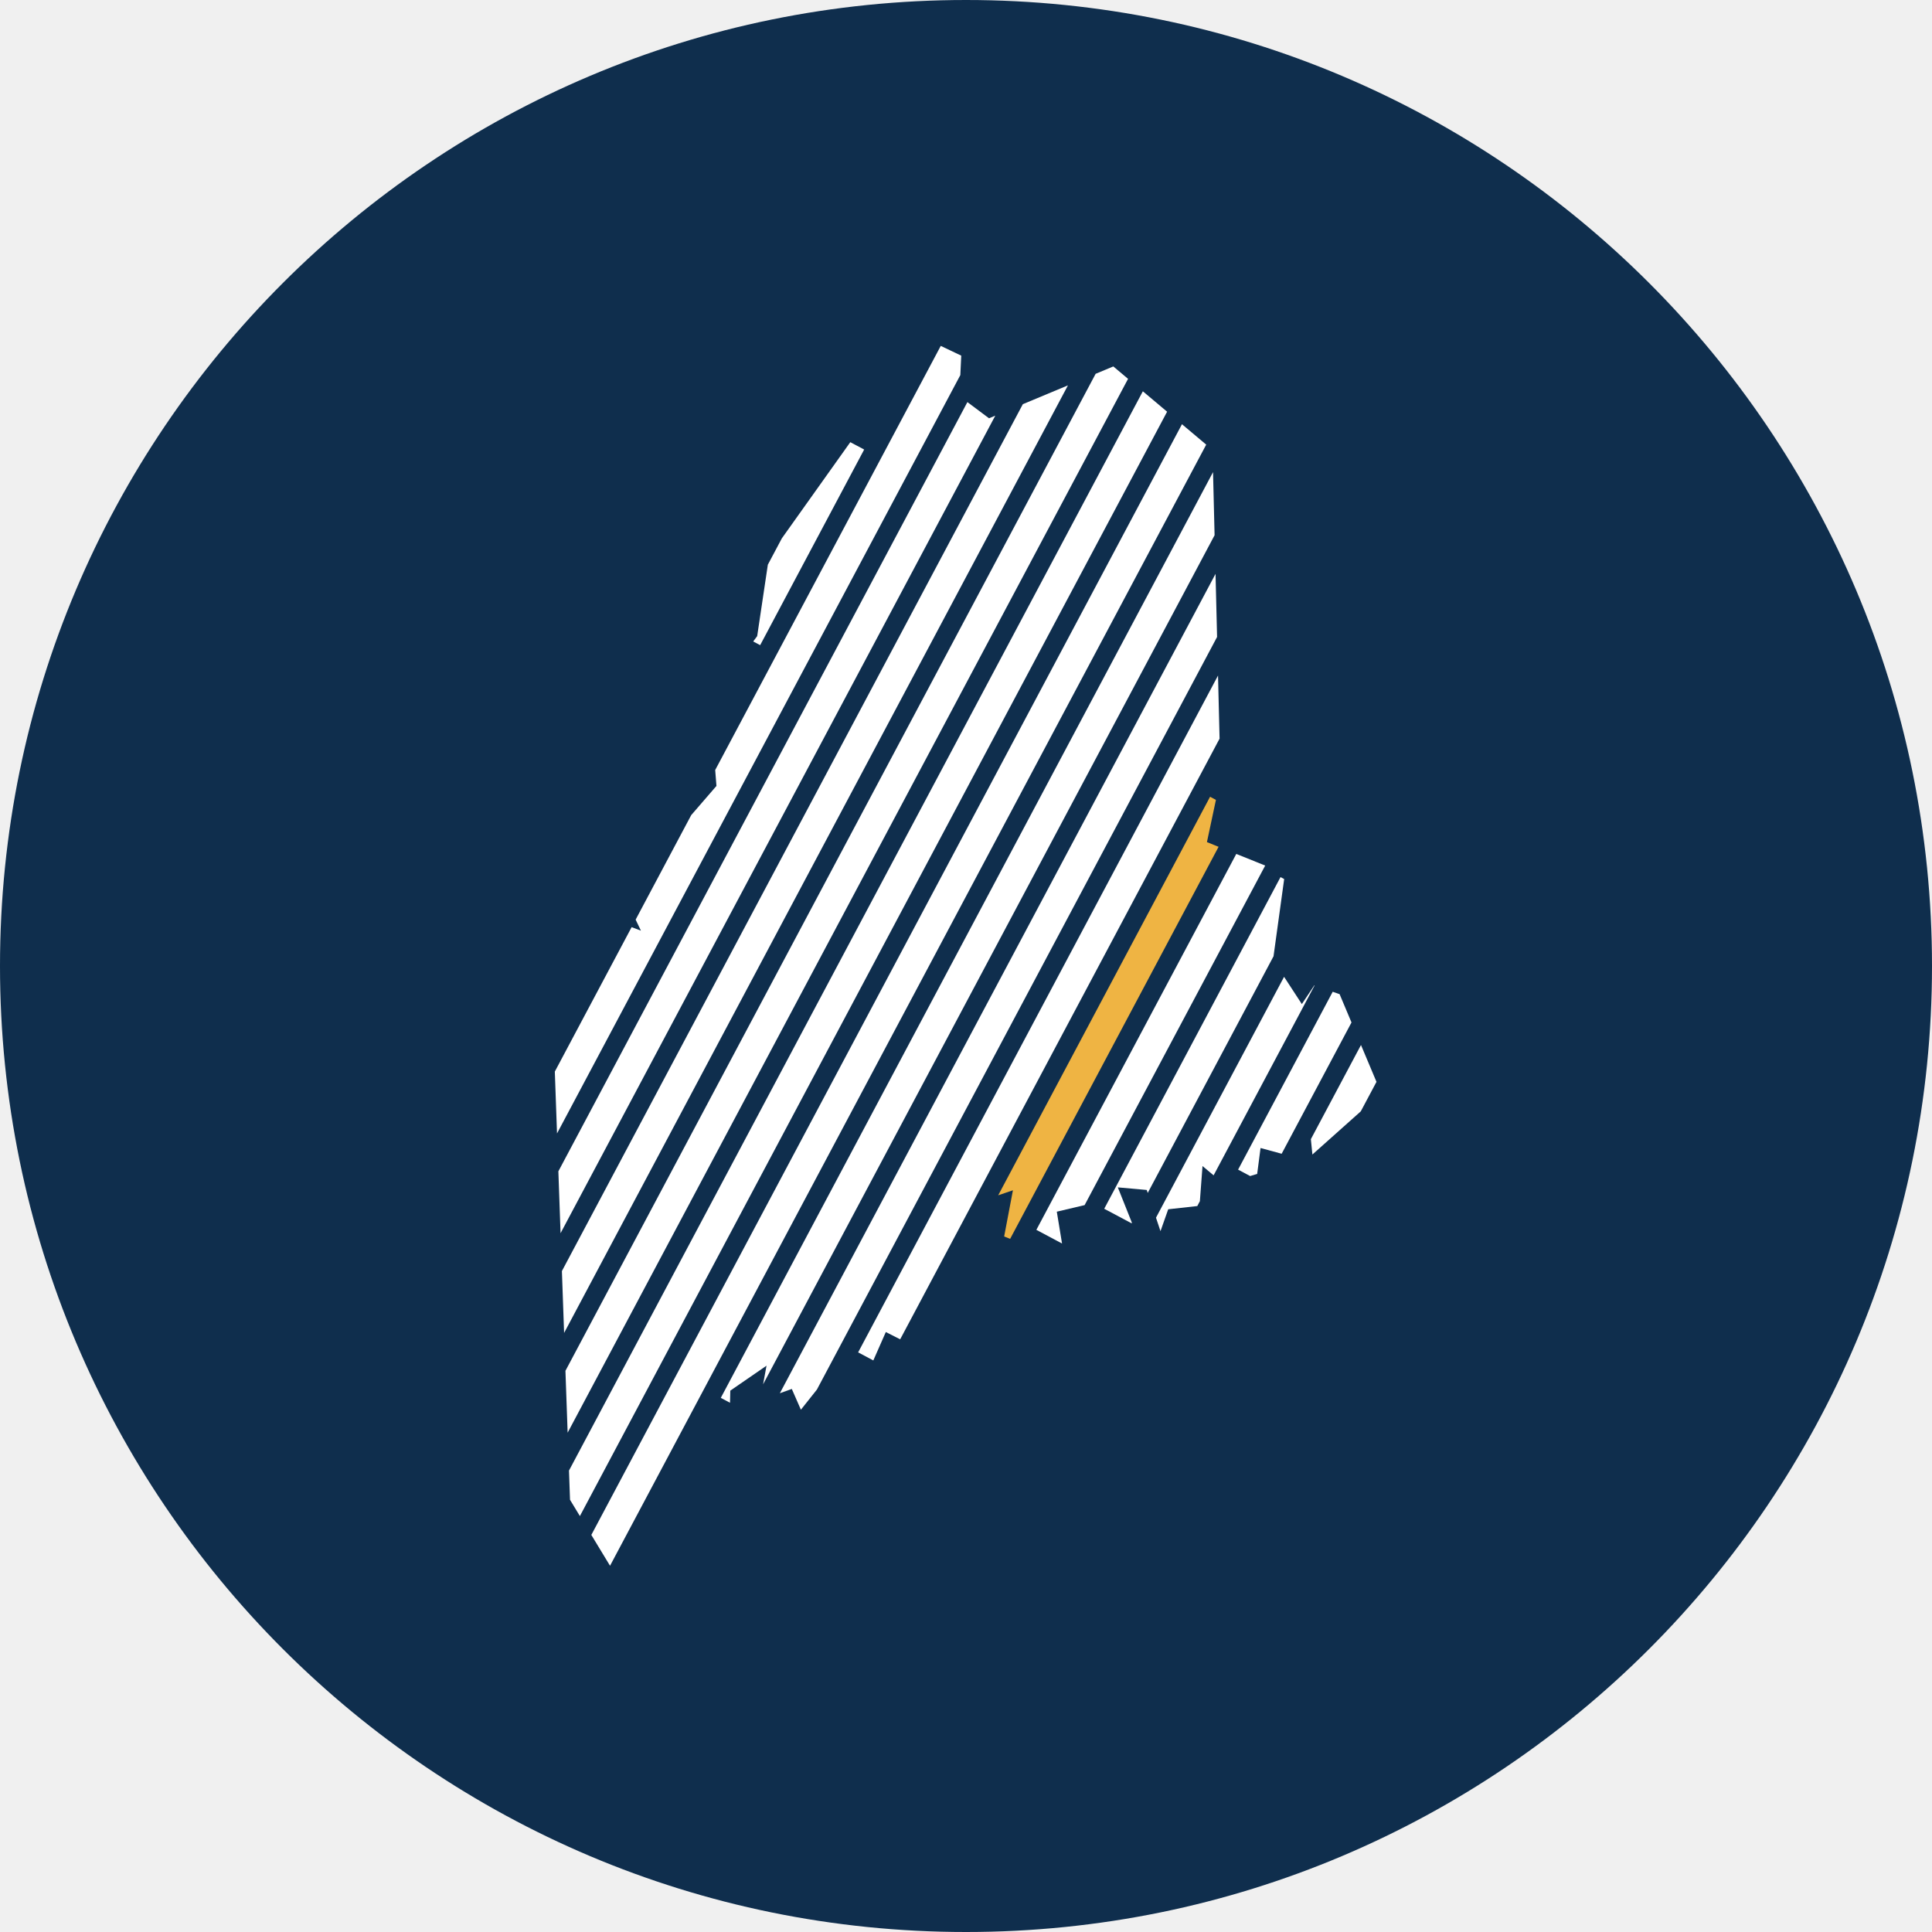
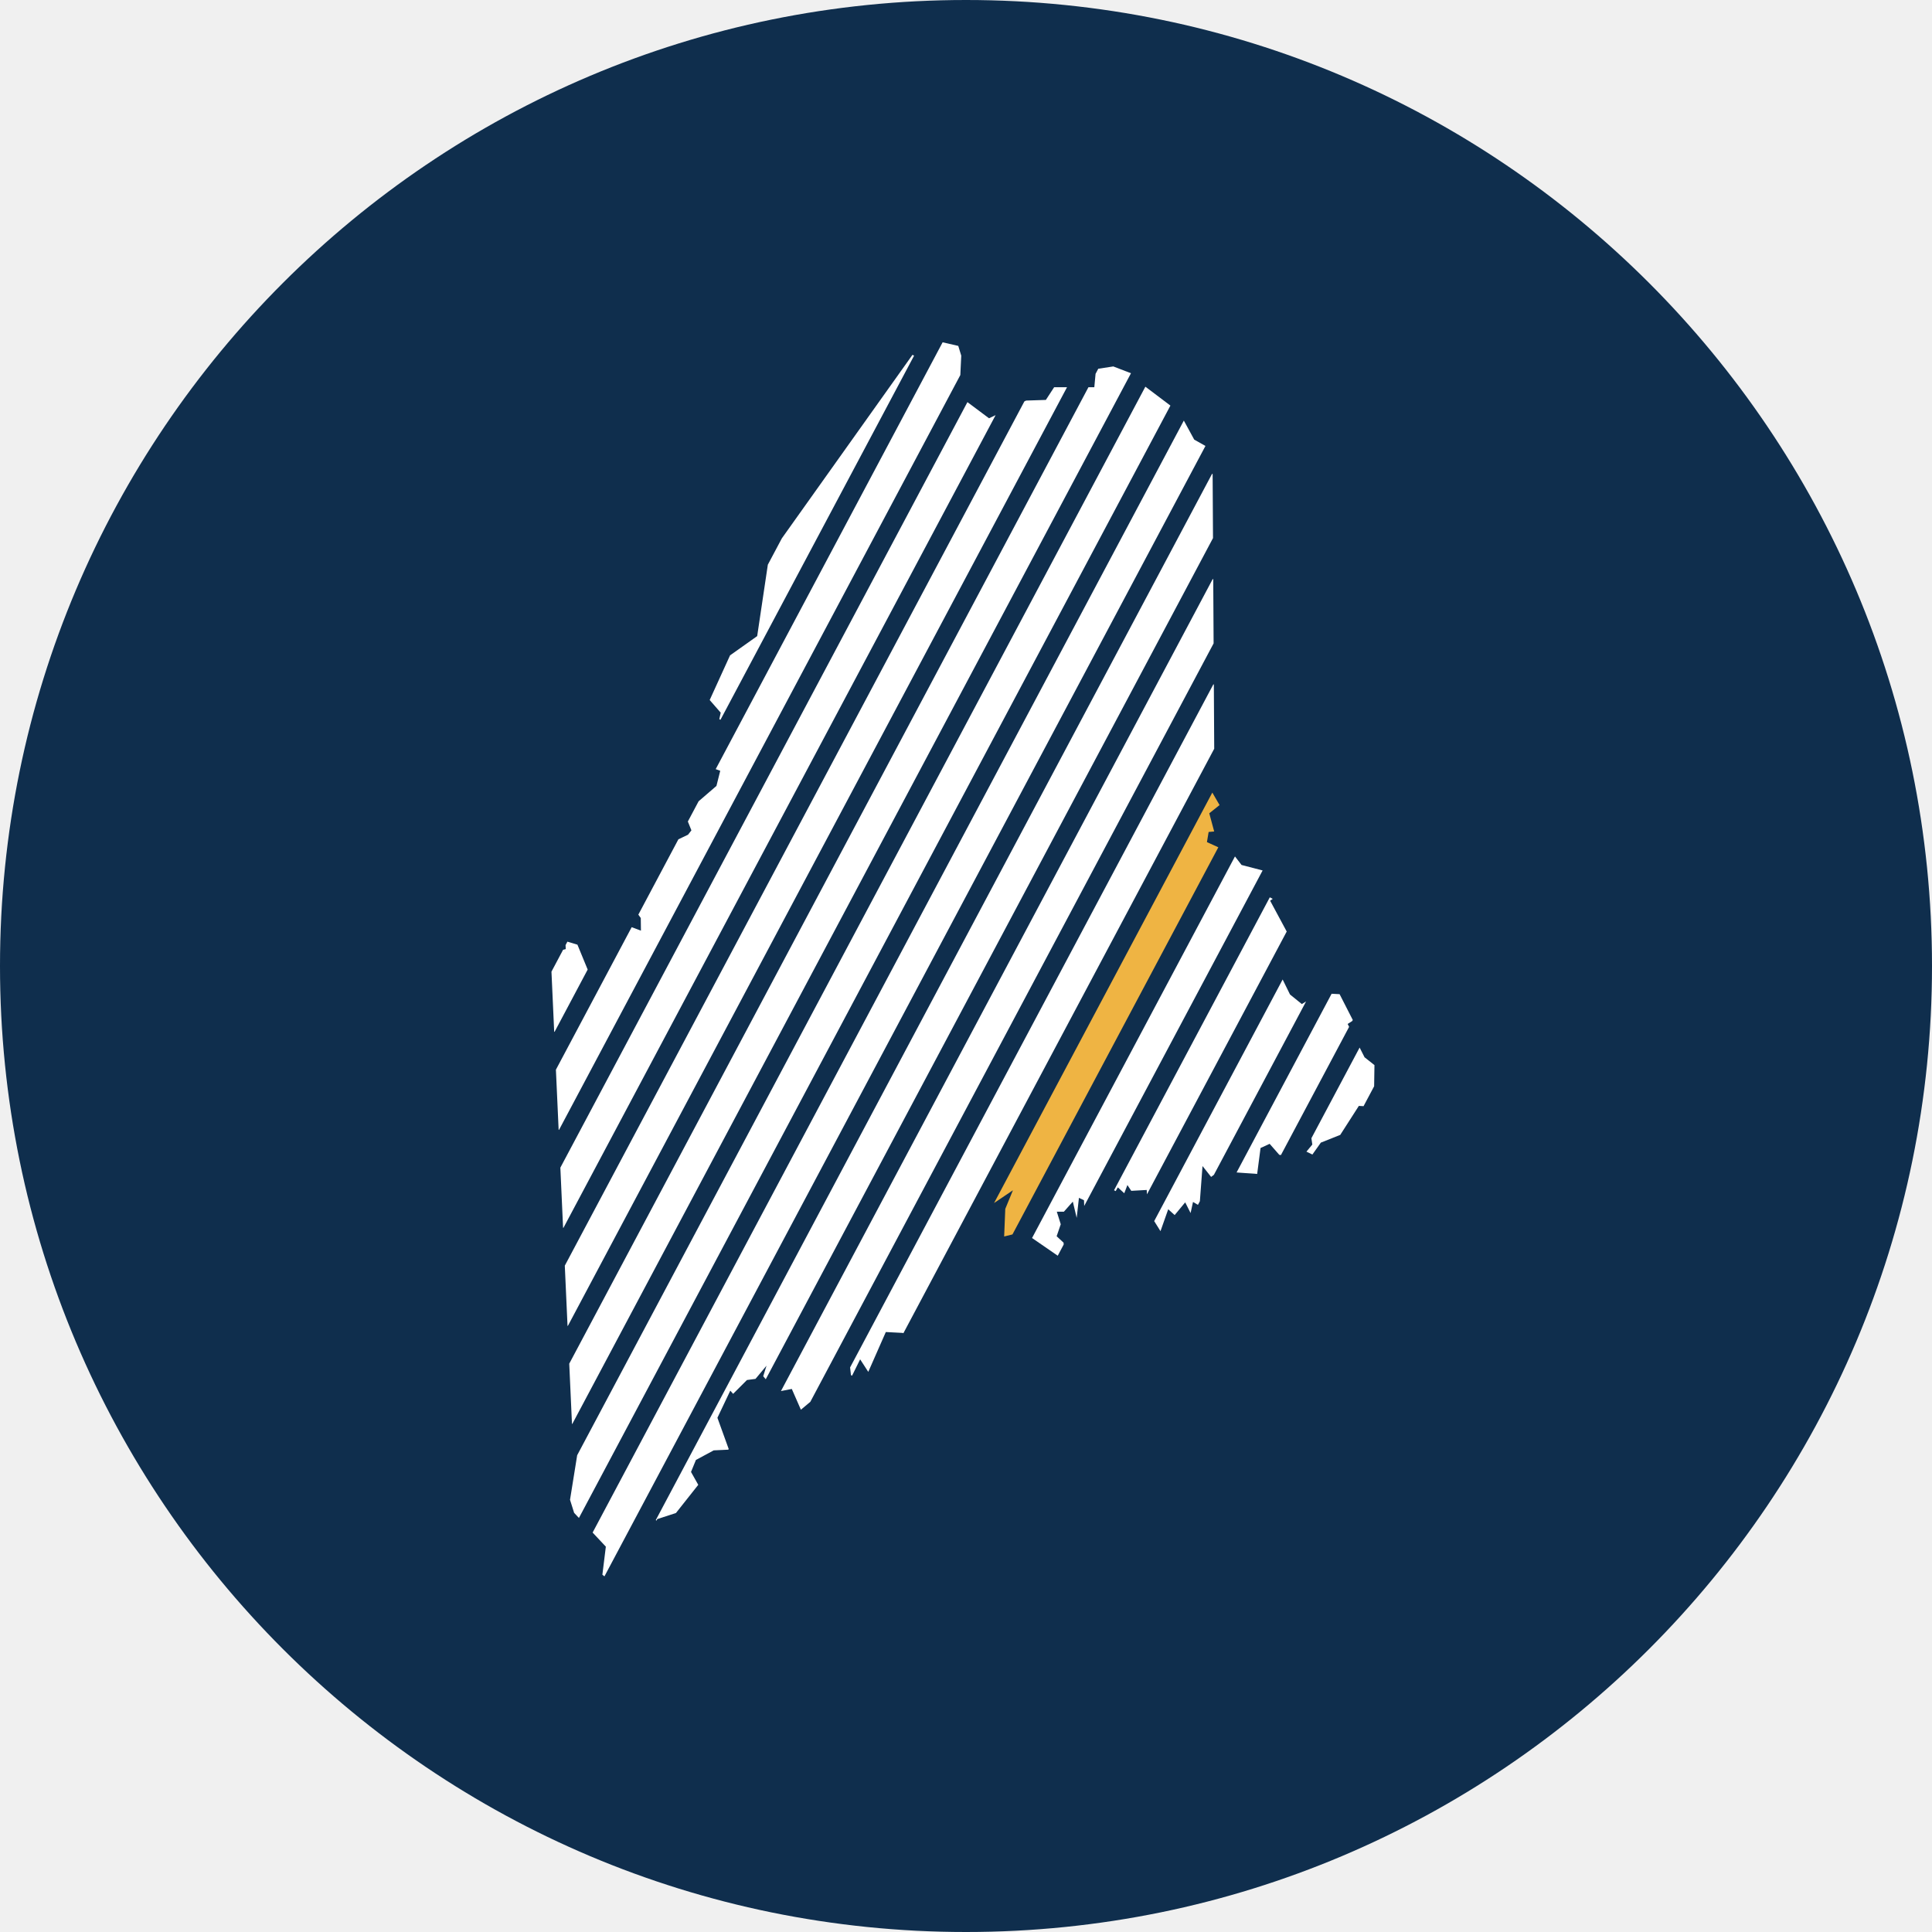
<svg xmlns="http://www.w3.org/2000/svg" viewBox="0 0 240 240" width="240" height="240" role="img" aria-label="Generation Maine">
  <circle cx="120" cy="120" r="120" fill="#0F2E4D" />
  <defs>
    <clipPath id="a2">
-       <path d="M119.41 44.18 L119.17 49.20 L122.86 51.96 L138.30 45.52 L150.62 55.89 L151.62 96.67 L149.93 104.61 L159.62 108.51 L158.14 119.24 L161.72 124.73 L163.27 122.40 L166.41 123.50 L171.58 135.79 L163.03 143.42 L162.65 139.58 L160.23 143.60 L156.59 142.61 L156.17 145.83 L152.03 147.07 L149.38 144.85 L149.01 149.79 L145.12 150.22 L144.16 152.94 L142.45 147.82 L138.86 147.50 L141.06 153.02 L137.46 156.68 L134.63 154.08 L135.93 149.42 L131.28 150.52 L132.28 156.60 L124.74 153.60 L125.83 147.86 L120.87 149.55 L119.21 162.45 L113.94 167.45 L110.04 165.47 L107.86 170.42 L106.85 168.86 L104.12 172.07 L102.81 170.94 L99.49 175.12 L98.36 172.54 L94.43 173.95 L95.22 169.65 L90.72 172.75 L90.55 180.08 L86.45 181.36 L86.74 184.45 L81.64 188.71 L77.90 198.00 L70.81 186.31 L68.40 118.39 L71.73 117.35 L74.07 121.08 L75.55 114.08 L79.62 115.61 L77.42 111.03 L89.00 97.63 L88.16 86.96 L94.06 79.02 L95.54 69.10 L114.83 42.00Z" />
+       <path d="M119.41 44.18 L119.17 49.20 L122.86 51.96 L127.47 49.76 L129.92 49.68 L130.95 48.10 L135.94 48.10 L136.15 45.85 L138.30 45.52 L141.52 46.76 L141.97 47.80 L146.50 51.22 L148.35 54.61 L150.62 55.89 L150.85 95.77 L151.62 96.67 L150.28 97.91 L151.50 100.01 L150.22 101.03 L150.83 103.29 L150.14 103.35 L149.93 104.61 L152.37 105.72 L152.19 104.80 L154.23 107.45 L157.88 108.40 L158.98 107.77 L159.62 108.51 L159.95 111.41 L158.80 111.17 L157.78 111.89 L159.90 115.83 L158.14 119.24 L160.25 123.54 L161.72 124.73 L162.96 123.96 L163.27 122.40 L164.68 123.41 L166.41 123.50 L168.08 126.77 L167.41 127.20 L169.51 131.34 L170.74 132.31 L170.69 135.57 L171.58 135.79 L169.70 137.43 L168.80 137.38 L166.49 140.98 L164.08 141.94 L163.03 143.42 L162.29 143.06 L163.02 142.18 L162.65 139.58 L160.95 140.49 L161.28 142.26 L160.23 143.60 L158.92 143.46 L157.72 142.09 L156.59 142.61 L156.17 145.83 L153.23 145.62 L152.03 147.07 L151.53 145.39 L150.45 146.20 L149.38 144.85 L149.01 149.79 L148.20 149.31 L147.90 150.69 L147.23 149.36 L145.92 150.94 L145.12 150.22 L144.16 152.94 L142.59 150.43 L142.45 147.82 L140.53 147.93 L140.05 147.21 L139.66 148.23 L138.86 147.50 L137.92 149.14 L139.21 149.30 L141.06 153.02 L139.56 154.43 L138.16 154.60 L137.46 156.68 L135.37 155.72 L134.63 154.08 L135.45 151.33 L136.45 150.75 L135.93 149.42 L134.71 150.60 L134.66 149.10 L134.03 148.80 L133.75 151.29 L133.27 149.27 L132.16 150.52 L131.28 150.52 L131.77 152.08 L131.26 153.57 L132.12 154.37 L132.28 156.60 L127.09 153.02 L124.74 153.60 L124.88 150.17 L125.83 147.86 L123.42 149.49 L122.90 148.64 L120.87 149.55 L121.56 153.18 L120.34 154.22 L117.91 160.96 L118.13 161.63 L119.34 161.40 L119.21 162.45 L113.94 167.45 L113.43 166.17 L112.58 166.69 L112.83 166.01 L112.15 165.58 L110.04 165.47 L107.86 170.42 L106.85 168.86 L105.74 171.11 L105.58 169.67 L104.92 170.81 L104.21 170.47 L104.12 172.07 L102.81 170.94 L101.64 173.32 L99.49 175.12 L98.36 172.54 L96.51 172.90 L95.42 174.68 L95.42 173.73 L94.43 173.95 L95.51 171.80 L94.81 170.96 L95.22 169.65 L93.85 171.29 L92.79 171.43 L91.07 173.15 L90.72 172.75 L89.12 176.12 L90.55 180.08 L88.66 180.17 L86.45 181.36 L85.84 182.85 L86.74 184.45 L83.97 187.95 L81.64 188.71 L80.64 191.28 L81.07 192.40 L78.84 197.42 L77.90 198.00 L74.83 195.62 L75.26 192.13 L71.32 187.93 L70.81 186.31 L71.73 180.58 L71.19 179.90 L68.40 118.39 L70.28 117.90 L70.23 116.90 L71.73 117.35 L73.08 120.63 L74.07 121.08 L75.28 118.16 L74.85 115.08 L75.55 114.08 L79.62 115.61 L79.60 114.04 L77.42 111.03 L81.53 105.57 L85.47 103.69 L85.89 103.15 L85.04 101.04 L89.00 97.63 L89.47 95.75 L87.55 95.05 L88.36 93.92 L87.54 93.06 L88.52 91.73 L87.71 91.47 L88.36 90.25 L89.17 90.19 L89.53 88.53 L88.16 86.96 L90.69 81.41 L94.06 79.02 L95.54 69.10 L114.83 42.00 L119.04 42.97Z" />
    </clipPath>
  </defs>
  <g clip-path="url(#a2)">
-     <path d="M105.65 54.94 L92.73 79.24" stroke="#FFFFFF" stroke-width="3.85" fill="none" />
-     <path d="M120.41 40.4 L67.25 140.36" stroke="#FFFFFF" stroke-width="3.85" fill="none" />
-     <path d="M123.54 47.72 L67.69 152.75" stroke="#FFFFFF" stroke-width="3.85" fill="none" />
-     <path d="M131.67 45.64 L68.13 165.14" stroke="#FFFFFF" stroke-width="3.85" fill="none" />
-     <path d="M140.43 42.4 L68.57 177.53" stroke="#FFFFFF" stroke-width="3.85" fill="none" />
-     <path d="M145.28 46.48 L69.07 189.81" stroke="#FFFFFF" stroke-width="3.85" fill="none" />
-     <path d="M150.14 50.57 L72.81 195.99" stroke="#FFFFFF" stroke-width="3.85" fill="none" />
-     <path d="M152.59 59.17 L91.24 174.55" stroke="#FFFFFF" stroke-width="3.85" fill="none" />
-     <path d="M152.9 71.81 L97.0 176.94" stroke="#FFFFFF" stroke-width="3.85" fill="none" />
-     <path d="M153.21 84.44 L108.3 168.9" stroke="#FFFFFF" stroke-width="3.85" fill="none" />
-     <path d="M152.02 99.88 L123.64 153.26" stroke="#EFB443" stroke-width="3.85" fill="none" />
-     <path d="M157.18 103.4 L130.44 153.68" stroke="#FFFFFF" stroke-width="3.85" fill="none" />
-     <path d="M160.77 109.86 L138.87 151.06" stroke="#FFFFFF" stroke-width="3.85" fill="none" />
-     <path d="M162.52 119.79 L144.61 153.47" stroke="#FFFFFF" stroke-width="3.85" fill="none" />
-     <path d="M168.73 121.33 L155.5 146.2" stroke="#FFFFFF" stroke-width="3.85" fill="none" />
-     <path d="M171.84 128.7 L163.09 145.14" stroke="#FFFFFF" stroke-width="3.85" fill="none" />
+     <path d="M111.85 43.28 L87.8 88.51" stroke="#FFFFFF" stroke-width="3.85" fill="none" />
+     <path d="M72.45 117.38 L67.19 127.28" stroke="#FFFFFF" stroke-width="3.85" fill="none" />
+     <path d="M119.22 42.63 L67.74 139.46" stroke="#FFFFFF" stroke-width="3.85" fill="none" />
+     <path d="M122.04 50.55 L68.29 151.63" stroke="#FFFFFF" stroke-width="3.85" fill="none" />
+     <path d="M130.96 46.99 L68.84 163.81" stroke="#FFFFFF" stroke-width="3.85" fill="none" />
+     <path d="M138.96 45.15 L69.39 175.99" stroke="#FFFFFF" stroke-width="3.85" fill="none" />
+     <path d="M144.14 48.64 L70.08 187.92" stroke="#FFFFFF" stroke-width="3.85" fill="none" />
+     <path d="M148.85 52.98 L73.23 195.21" stroke="#FFFFFF" stroke-width="3.85" fill="none" />
+     <path d="M152.27 59.76 L83.16 189.74" stroke="#FFFFFF" stroke-width="3.85" fill="none" />
+     <path d="M152.35 72.83 L98.21 174.65" stroke="#FFFFFF" stroke-width="3.85" fill="none" />
+     <path d="M152.43 85.91 L106.93 171.47" stroke="#FFFFFF" stroke-width="3.85" fill="none" />
+     <path d="M152.4 99.17 L123.59 153.35" stroke="#EFB443" stroke-width="3.85" fill="none" />
+     <path d="M155.3 106.94 L129.53 155.4" stroke="#FFFFFF" stroke-width="3.85" fill="none" />
+     <path d="M159.44 112.37 L140.09 148.76" stroke="#FFFFFF" stroke-width="3.85" fill="none" />
+     <path d="M161.12 122.42 L144.67 153.36" stroke="#FFFFFF" stroke-width="3.85" fill="none" />
+     <path d="M167.48 123.67 L155.19 146.78" stroke="#FFFFFF" stroke-width="3.85" fill="none" />
+     <path d="M170.69 130.86 L163.6 144.19" stroke="#FFFFFF" stroke-width="3.85" fill="none" />
  </g>
</svg>
